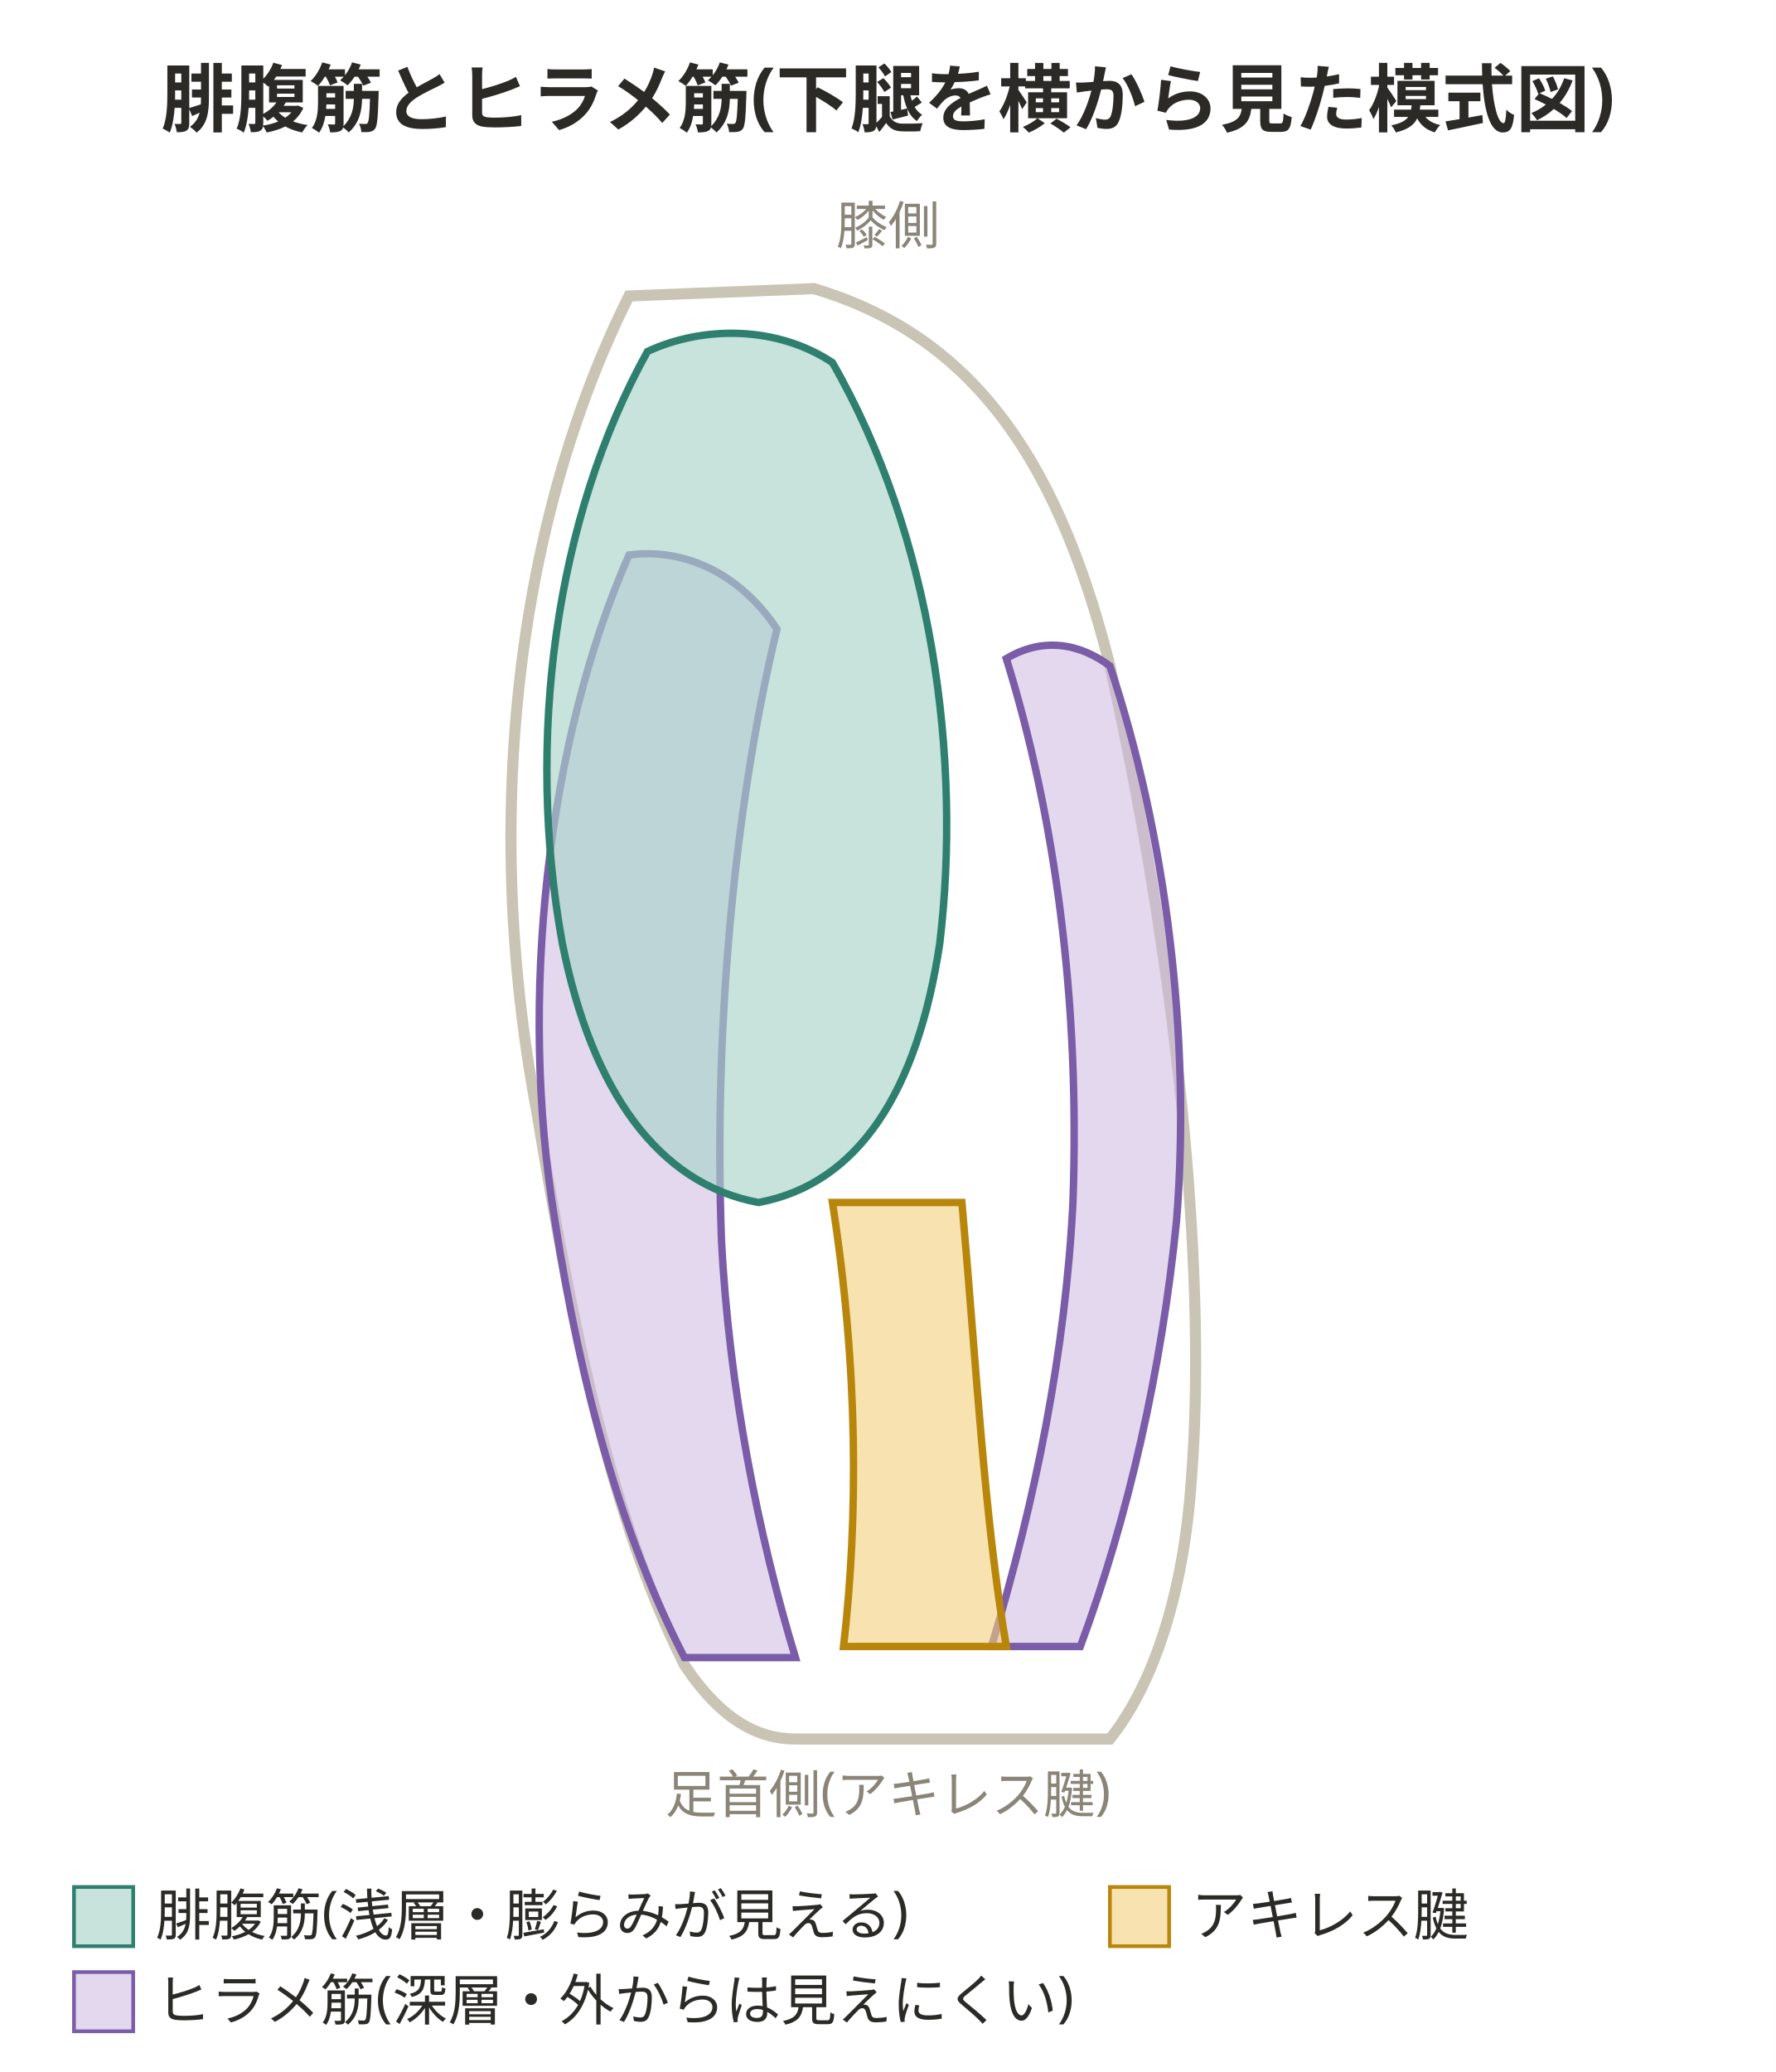
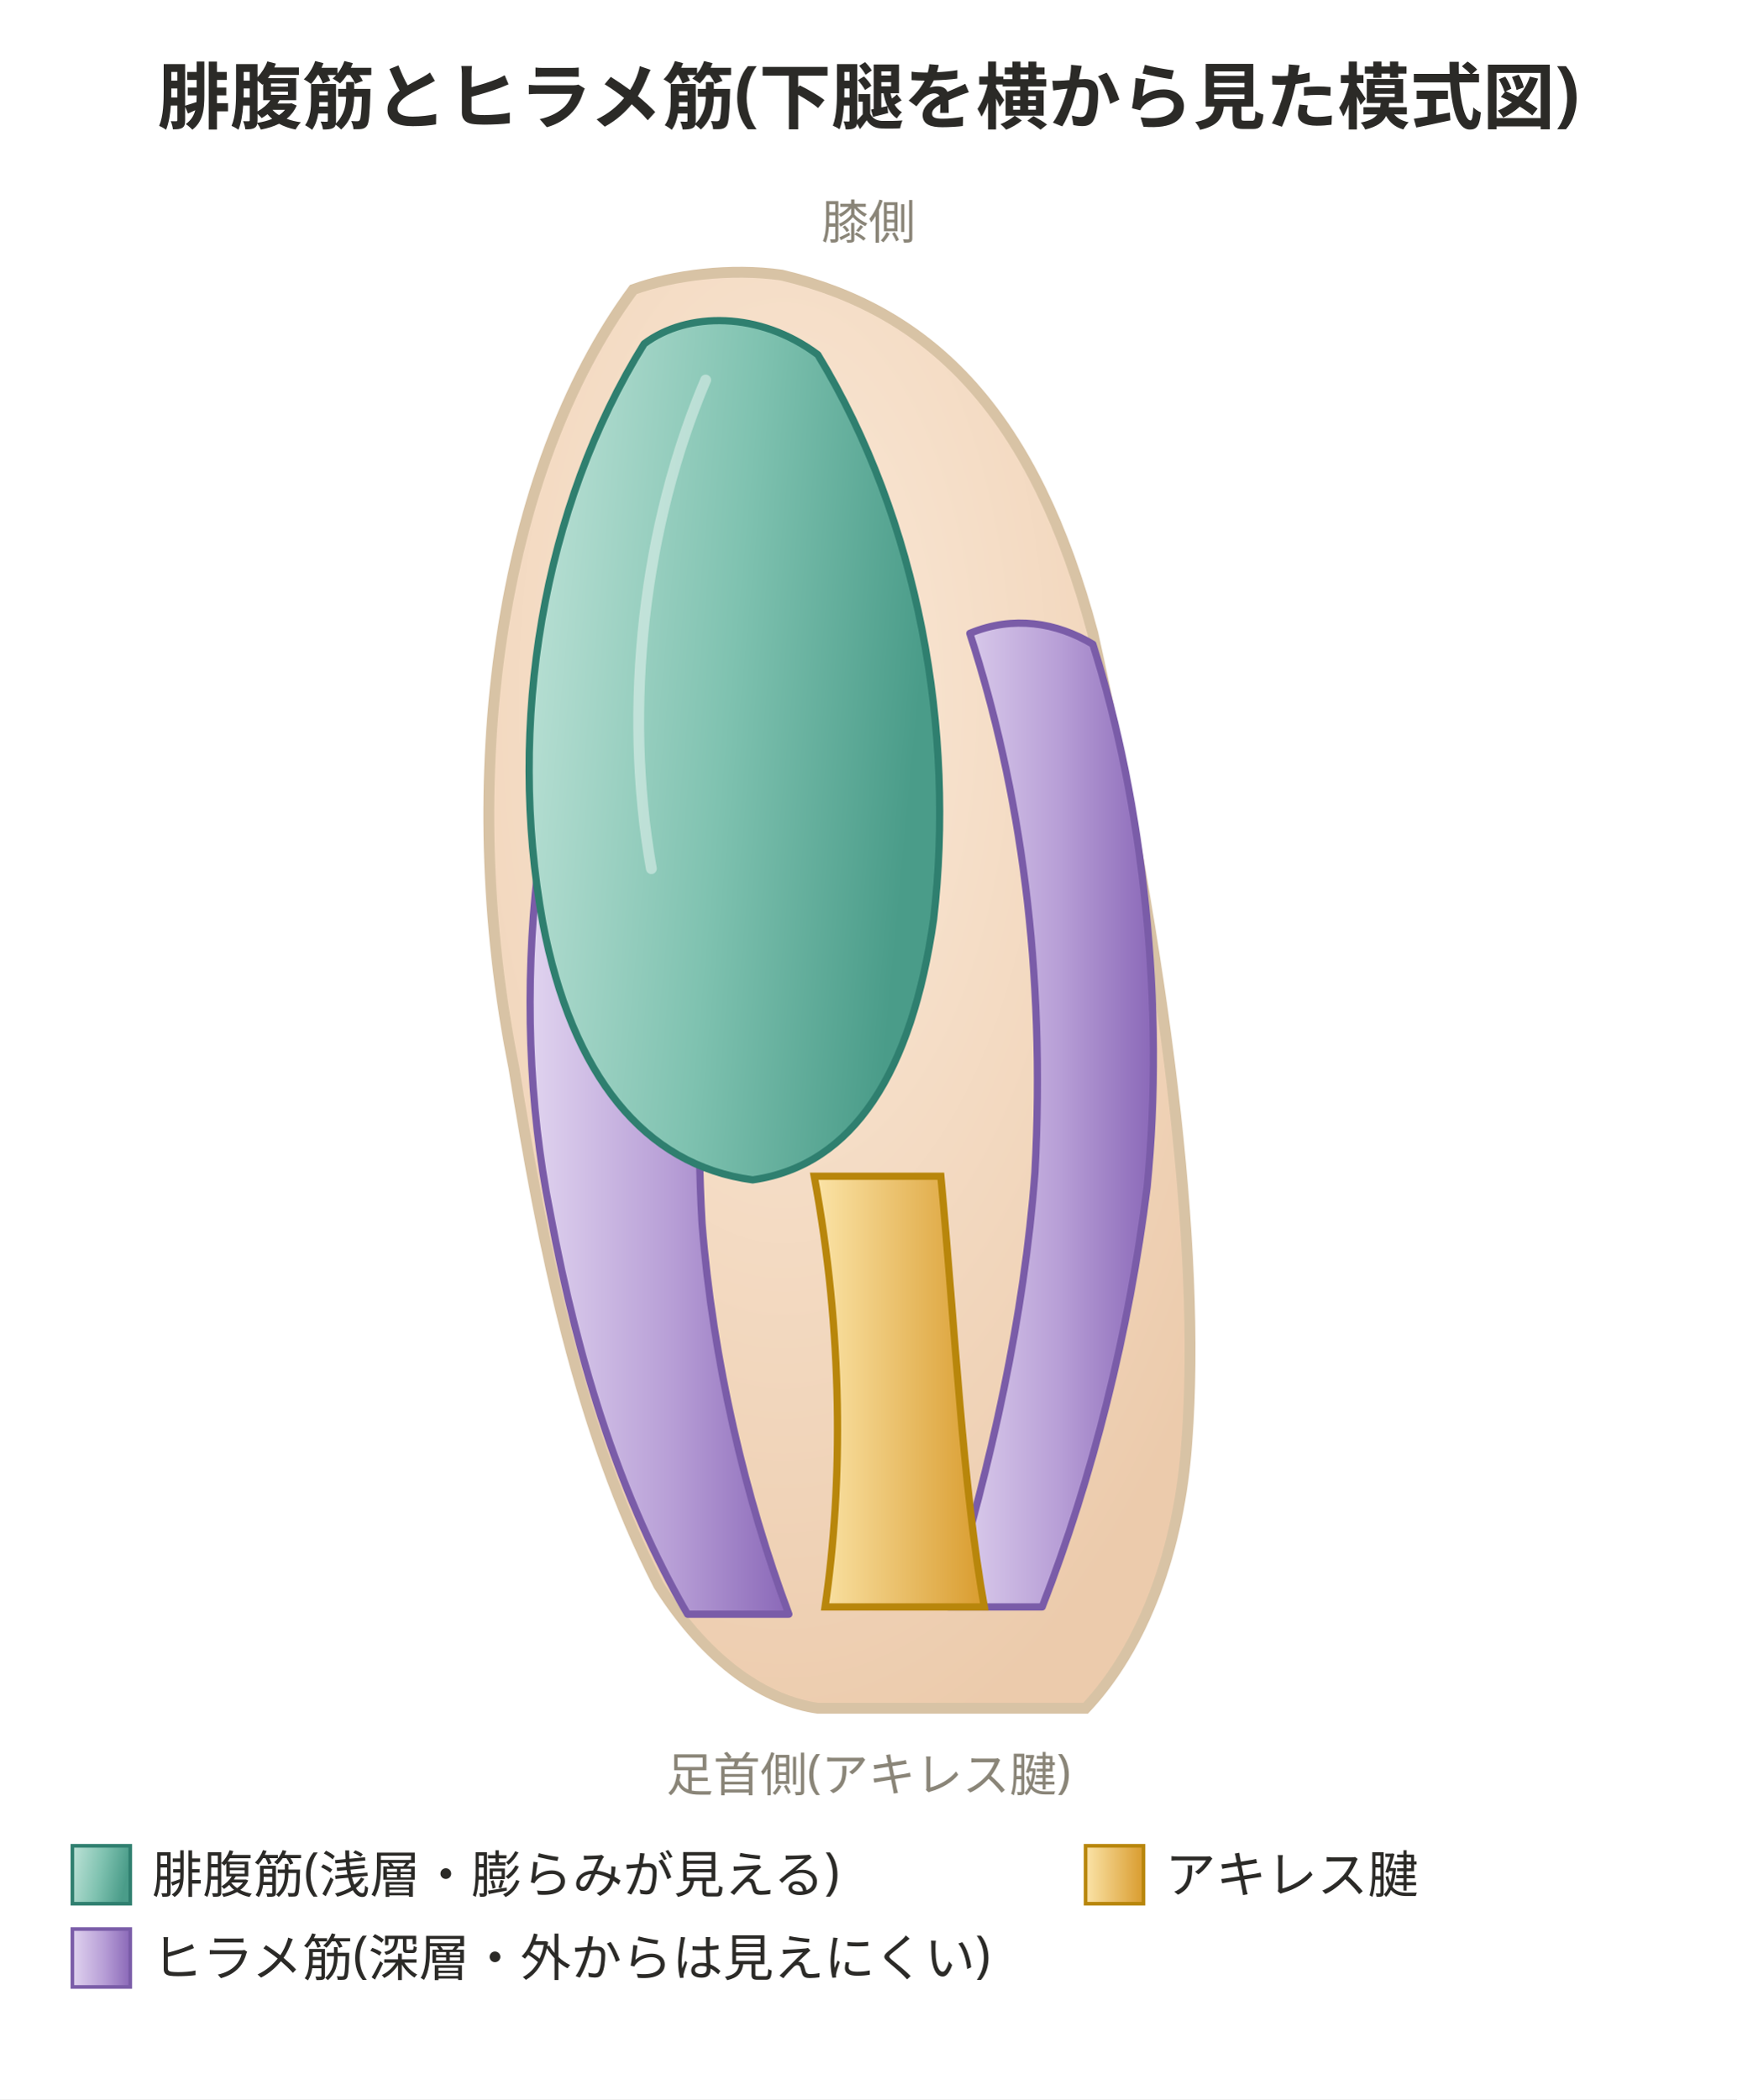
- <svg xmlns="http://www.w3.org/2000/svg" viewBox="0 0 480 560" font-family="'Hiragino Sans','Yu Gothic',sans-serif">
-   <rect width="480" height="560" fill="#ffffff" />
+ <svg xmlns="http://www.w3.org/2000/svg" viewBox="0 0 480 580" font-family="'Hiragino Sans','Yu Gothic',sans-serif">
+   <defs>
+     <radialGradient id="skin2" cx="42%" cy="30%" r="75%">
+       <stop offset="0%" stop-color="#fbead9" />
+       <stop offset="100%" stop-color="#eccbac" />
+     </radialGradient>
+     <linearGradient id="gastro" x1="0" y1="0" x2="1" y2="0.2">
+       <stop offset="0%" stop-color="#bfe3d8" />
+       <stop offset="55%" stop-color="#7fc2b0" />
+       <stop offset="100%" stop-color="#4a9c89" />
+     </linearGradient>
+     <linearGradient id="soleus" x1="0" y1="0" x2="1" y2="0">
+       <stop offset="0%" stop-color="#e0d3ef" />
+       <stop offset="55%" stop-color="#b79ed6" />
+       <stop offset="100%" stop-color="#8a68b8" />
+     </linearGradient>
+     <linearGradient id="achilles" x1="0" y1="0" x2="1" y2="0">
+       <stop offset="0%" stop-color="#fbe4a8" />
+       <stop offset="100%" stop-color="#d99c2e" />
+     </linearGradient>
+   </defs>
+   <rect width="480" height="580" fill="#ffffff" />
  <text x="240" y="34" text-anchor="middle" font-size="20" font-weight="700" fill="#2b2a27">腓腹筋とヒラメ筋(下腿を横から見た模式図)</text>
-   <text x="240" y="66" text-anchor="middle" font-size="14" fill="#8a8578">膝側</text>
-   <path d="M170,80 C140,140 130,220 145,300 C155,360 165,410 185,450 C195,465 205,470 215,470 L300,470 C312,455 320,430 322,400 C326,350 320,270 300,180 C285,120 260,90 220,78 Z" fill="none" stroke="#c9c4b4" stroke-width="3" />
-   <path d="M170,150 C148,200 140,270 150,330 C157,375 168,415 185,448 L215,448 C205,415 197,375 195,335 C193,280 198,220 210,170 C200,155 185,148 170,150 Z" fill="#cbb8e0" fill-opacity="0.55" stroke="#7a5ca8" stroke-width="2" />
-   <path d="M300,180 C315,225 322,280 318,330 C314,370 305,410 292,445 L268,445 C280,405 288,365 290,325 C292,270 285,220 272,178 C282,172 292,174 300,180 Z" fill="#cbb8e0" fill-opacity="0.55" stroke="#7a5ca8" stroke-width="2" />
-   <path d="M175,95 C150,140 142,200 152,255 C160,295 178,320 205,325 C232,320 248,295 254,255 C260,205 252,145 225,98 C210,88 190,88 175,95 Z" fill="#a9d4c9" fill-opacity="0.65" stroke="#2f7f6f" stroke-width="2" />
-   <path d="M225,325 C232,370 232,410 228,445 L272,445 C266,410 264,370 260,325 Z" fill="#f4cf7a" fill-opacity="0.6" stroke="#b8860b" stroke-width="2" />
-   <text x="240" y="490" text-anchor="middle" font-size="14" fill="#8a8578">足首側(アキレス腱)</text>
-   <g font-size="15">
-     <rect x="20" y="510" width="16" height="16" fill="#a9d4c9" fill-opacity="0.65" stroke="#2f7f6f" />
+   <text x="240" y="66" text-anchor="middle" font-size="13" fill="#8a8578">膝側</text>
+   <path d="M175,80 C138,130 126,215 142,295            C150,345 160,395 182,438            C196,460 212,470 226,472            L300,472            C316,455 326,428 328,398            C332,345 322,265 302,175            C286,115 258,86 216,76            C202,74 186,76 175,80 Z" fill="url(#skin2)" stroke="#d8c3a5" stroke-width="3" />
+   <path d="M172,155 C148,205 140,275 152,335            C160,378 172,415 190,446            L218,446 C206,414 197,376 194,338            C191,285 197,225 210,175            C198,160 184,153 172,155 Z" fill="url(#soleus)" stroke="#7a5ca8" stroke-width="2" stroke-linejoin="round" />
+   <path d="M302,178 C316,222 322,278 317,328            C312,368 302,408 288,444            L262,444 C274,404 283,364 286,324            C289,268 282,218 268,175            C280,170 292,172 302,178 Z" fill="url(#soleus)" stroke="#7a5ca8" stroke-width="2" stroke-linejoin="round" />
+   <path d="M178,95 C150,140 140,200 150,255            C158,297 178,322 208,326            C236,322 252,296 258,254            C264,202 254,144 226,98            C210,86 190,86 178,95 Z" fill="url(#gastro)" stroke="#2f7f6f" stroke-width="2" stroke-linejoin="round" />
+   <path d="M195,105 C178,145 172,195 180,240" fill="none" stroke="#ffffff" stroke-opacity="0.4" stroke-width="3" stroke-linecap="round" />
+   <path d="M225,325 C233,368 233,410 228,444 L272,444            C266,410 264,368 260,325 Z" fill="url(#achilles)" stroke="#b8860b" stroke-width="2" />
+   <text x="240" y="495" text-anchor="middle" font-size="13" fill="#8a8578">足首側(アキレス腱)</text>
+   <g font-size="14">
+     <rect x="20" y="510" width="16" height="16" fill="url(#gastro)" stroke="#2f7f6f" />
    <text x="42" y="523" fill="#2b2a27">腓腹筋(浅層・膨らみが見える)</text>
-     <rect x="20" y="533" width="16" height="16" fill="#cbb8e0" fill-opacity="0.55" stroke="#7a5ca8" />
+     <rect x="20" y="533" width="16" height="16" fill="url(#soleus)" stroke="#7a5ca8" />
    <text x="42" y="546" fill="#2b2a27">ヒラメ筋(深層・外からは見えにくい)</text>
-     <rect x="300" y="510" width="16" height="16" fill="#f4cf7a" fill-opacity="0.6" stroke="#b8860b" />
+     <rect x="300" y="510" width="16" height="16" fill="url(#achilles)" stroke="#b8860b" />
    <text x="322" y="523" fill="#2b2a27">アキレス腱</text>
  </g>
</svg>
